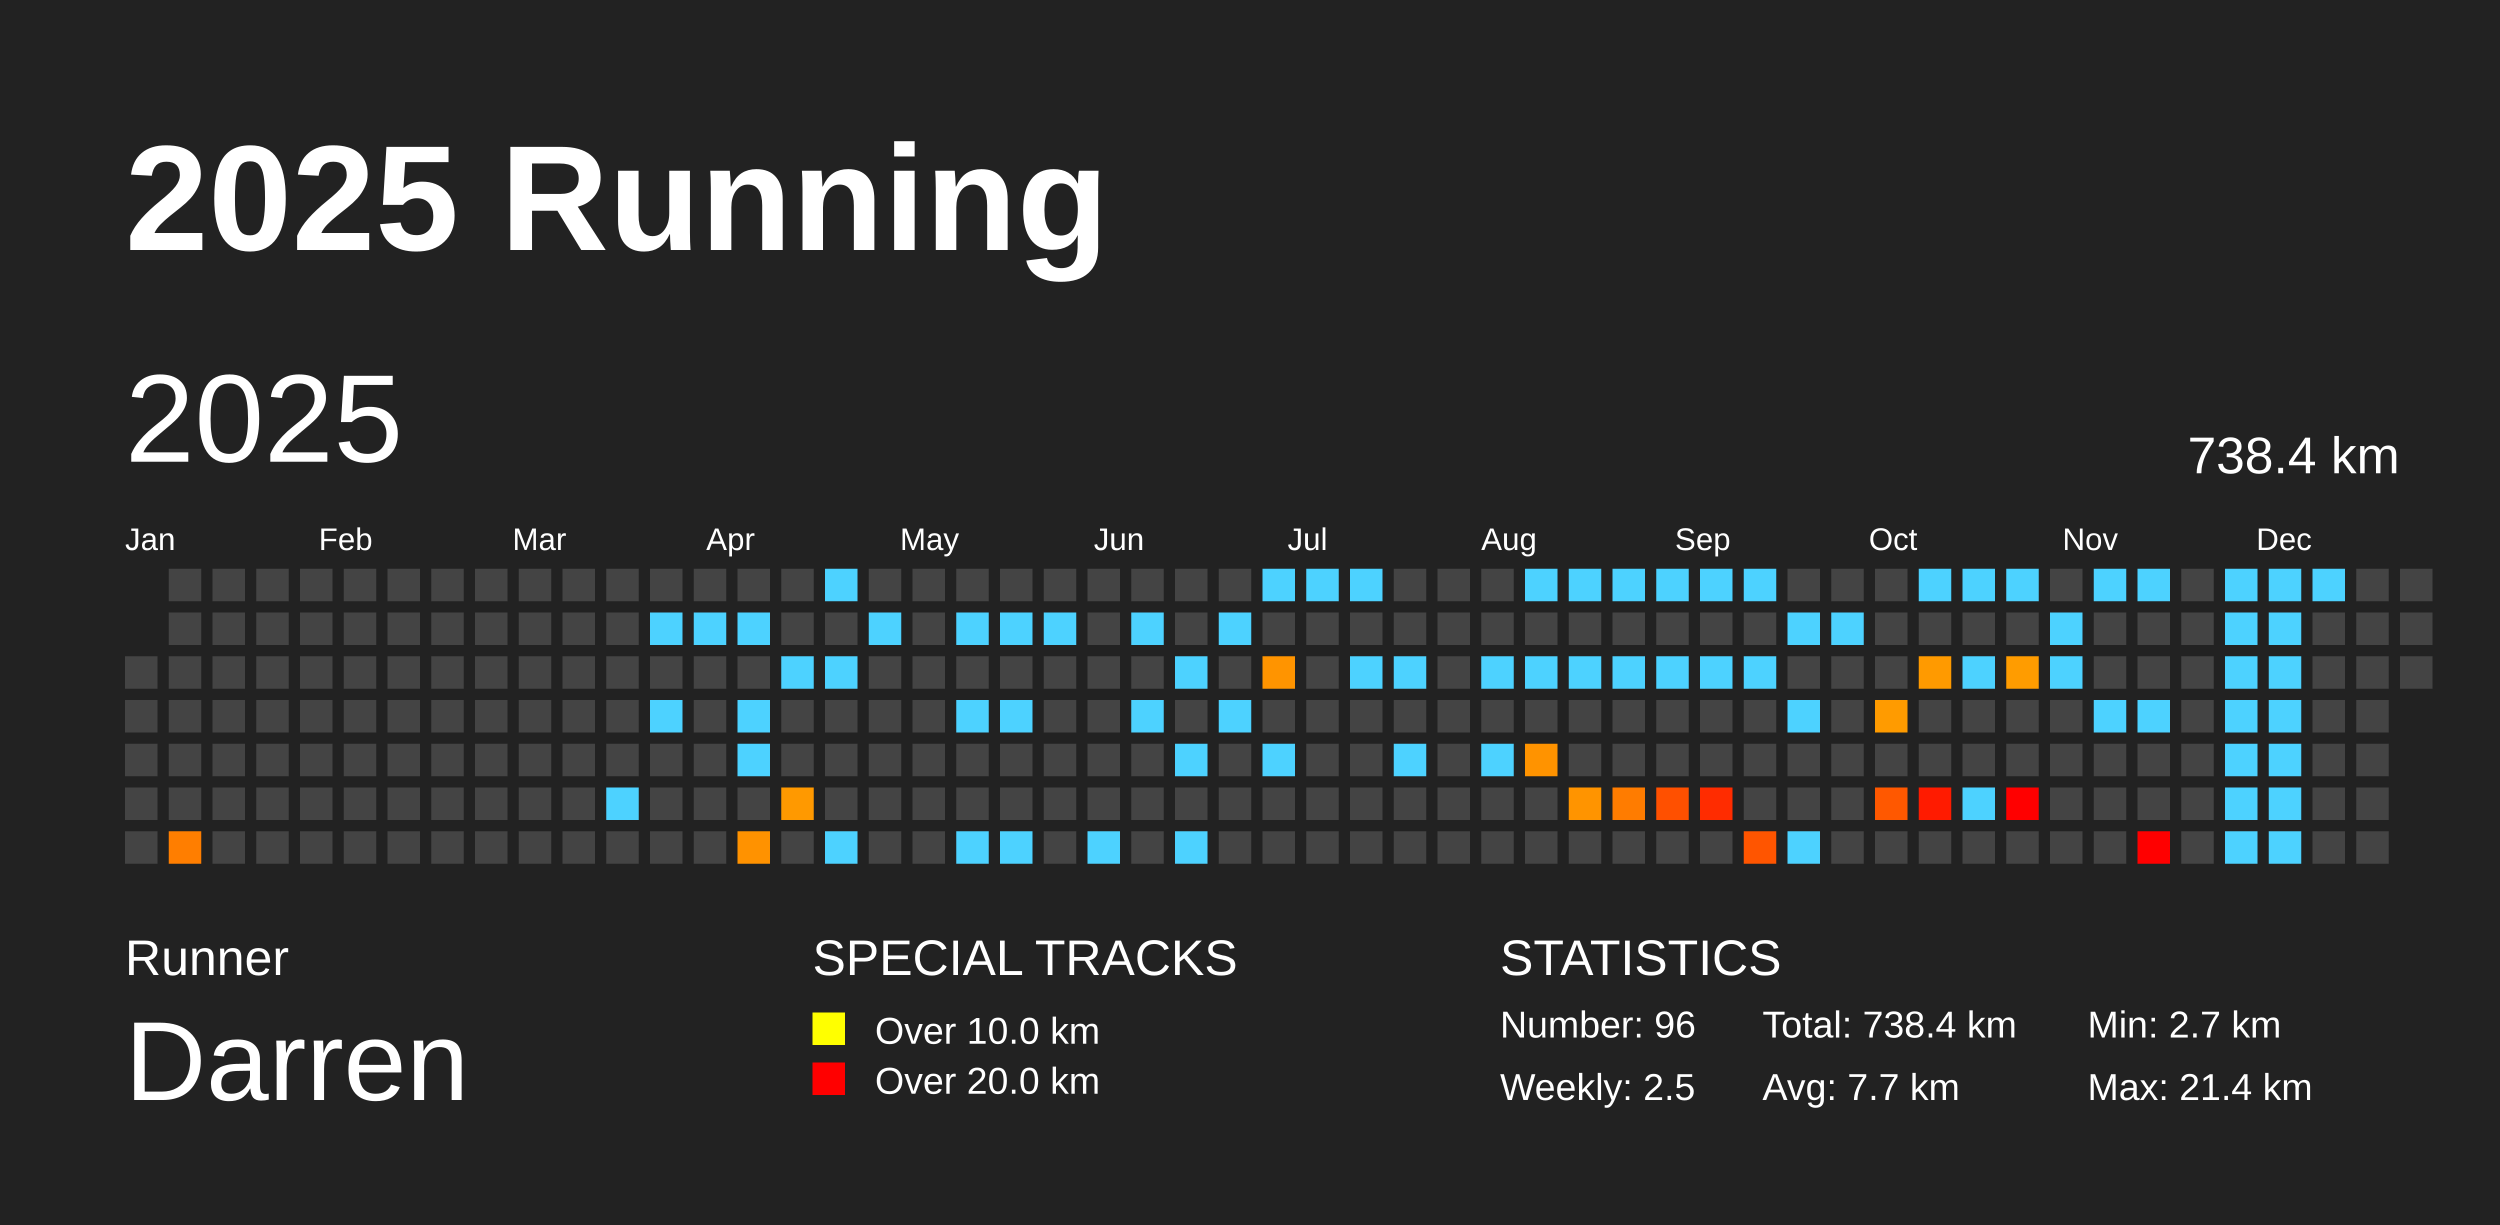
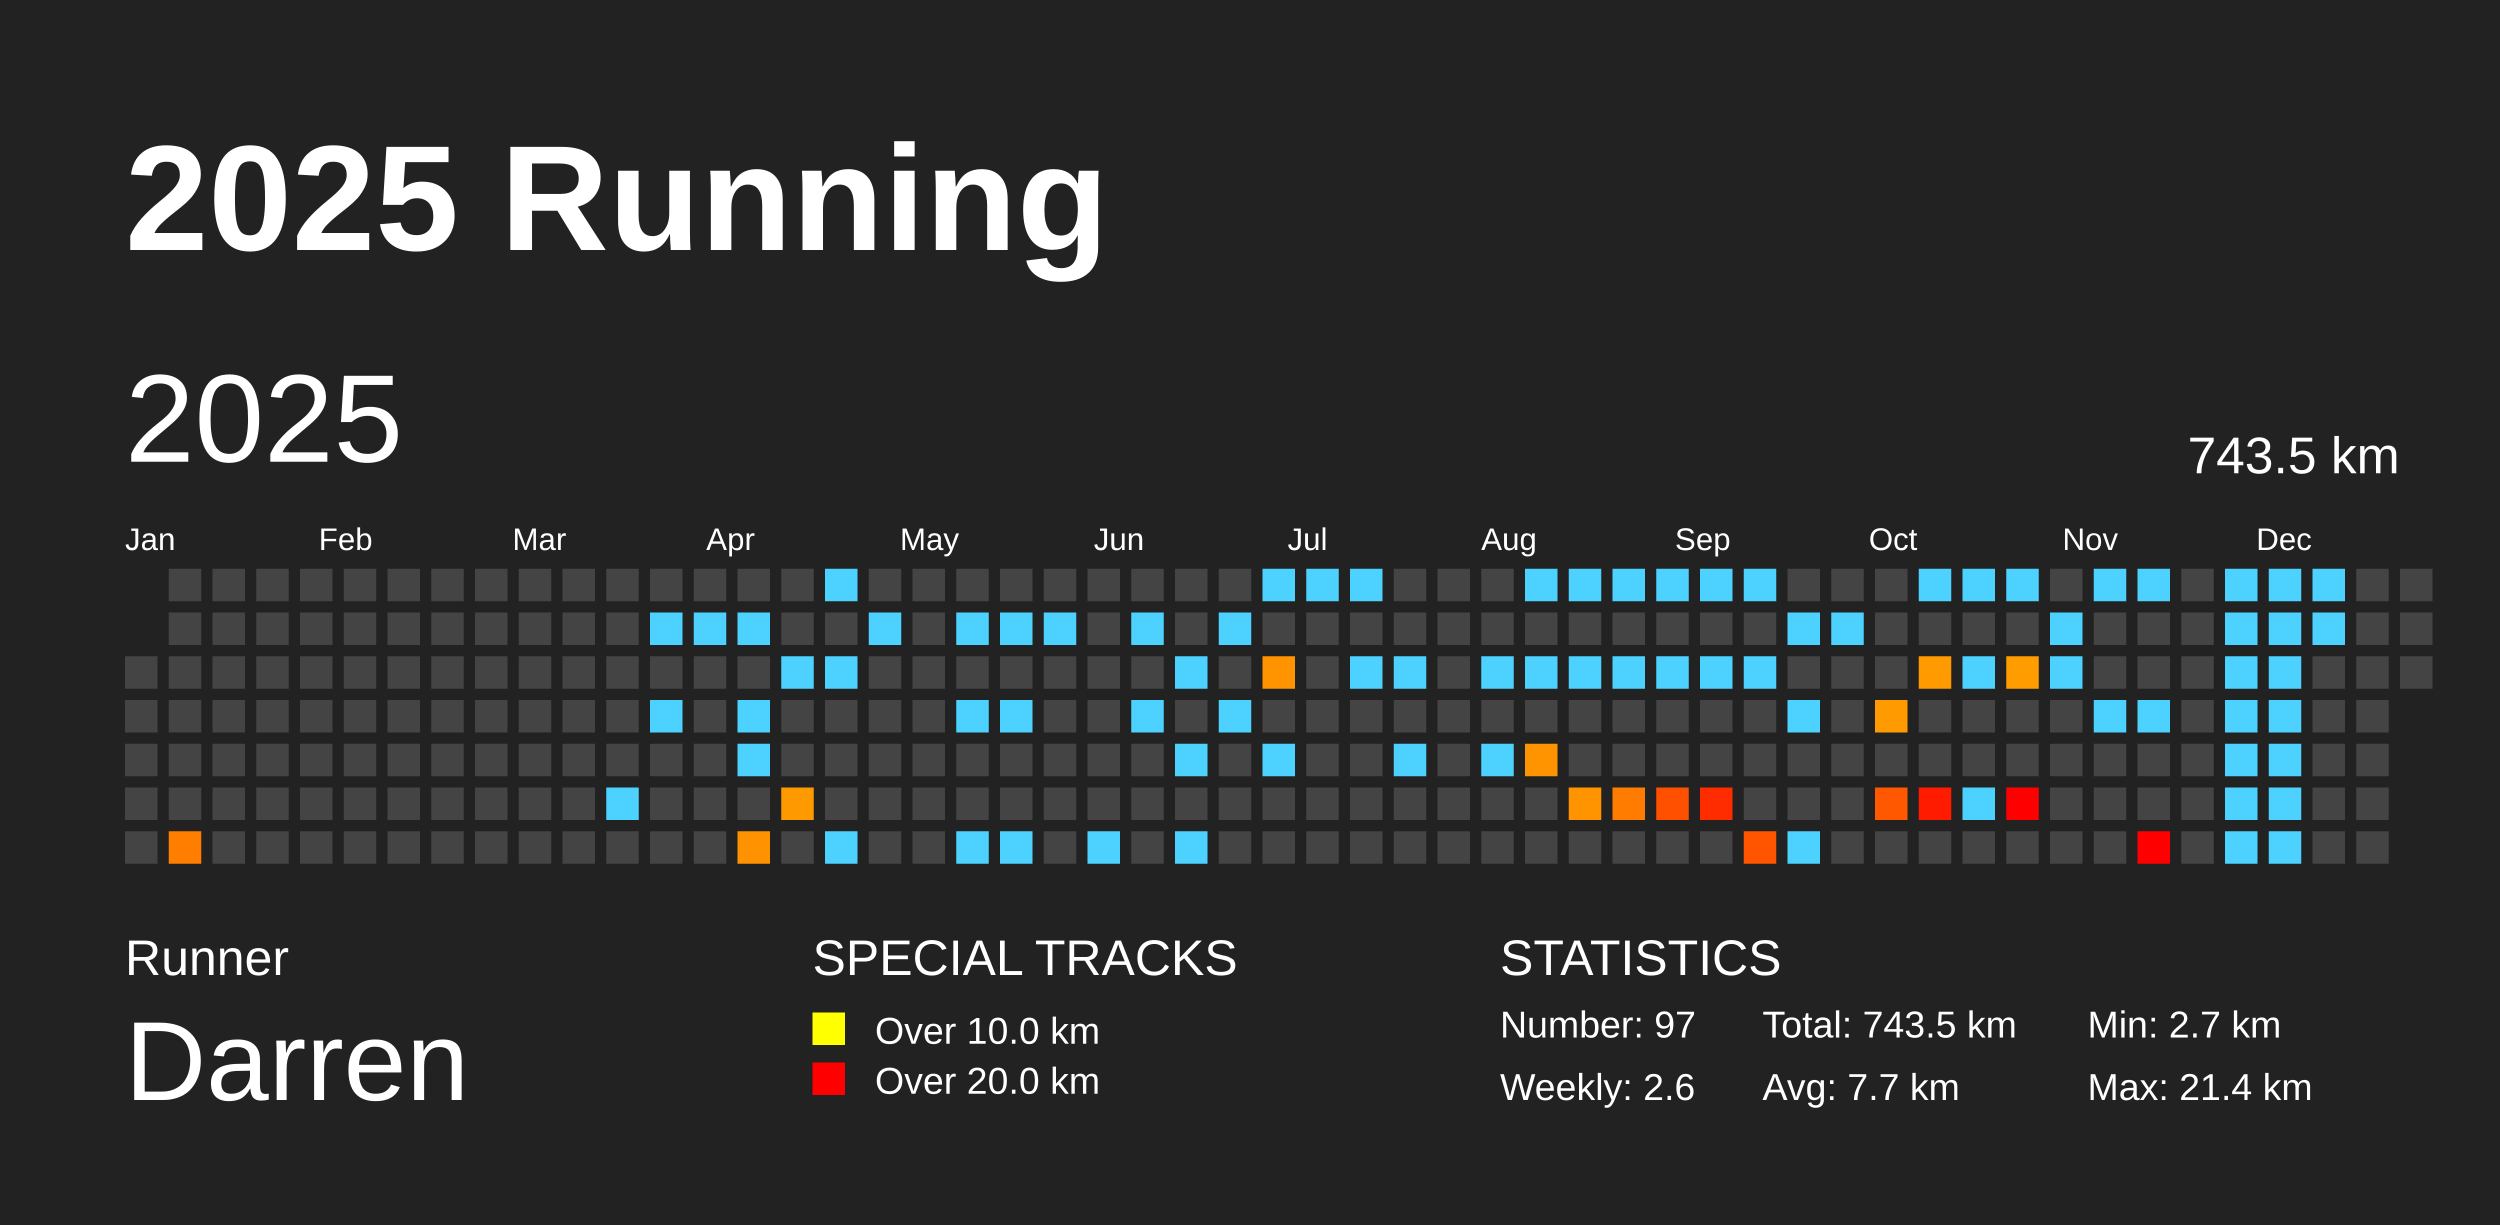
<svg xmlns="http://www.w3.org/2000/svg" baseProfile="full" height="98mm" version="1.1" viewBox="0,0,200,98" width="200mm">
  <defs />
  <rect fill="#222222" height="98" width="200" x="0" y="0" />
  <text fill="#FFFFFF" style="font-size:12px; font-family:Arial; font-weight:bold;" x="10" y="20">2025 Running</text>
  <text fill="#FFFFFF" style="font-size:4px; font-family:Arial" x="10" y="78">Runner</text>
  <text fill="#FFFFFF" style="font-size:9px; font-family:Arial" x="10" y="88">Darren</text>
  <text fill="#FFFFFF" style="font-size:4px; font-family:Arial" x="65" y="78">SPECIAL TRACKS</text>
  <rect fill="yellow" height="2.6" width="2.6" x="65" y="81" />
  <text fill="#FFFFFF" style="font-size:3px; font-family:Arial" x="70" y="83.5">Over 10.0 km</text>
  <rect fill="red" height="2.6" width="2.6" x="65" y="85" />
  <text fill="#FFFFFF" style="font-size:3px; font-family:Arial" x="70" y="87.5">Over 20.0 km</text>
  <text fill="#FFFFFF" style="font-size:4px; font-family:Arial" x="120" y="78">STATISTICS</text>
-   <text fill="#FFFFFF" style="font-size:3px; font-family:Arial" x="120" y="83">Number: 96</text>
-   <text fill="#FFFFFF" style="font-size:3px; font-family:Arial" x="120" y="88">Weekly: 2.5</text>
-   <text fill="#FFFFFF" style="font-size:3px; font-family:Arial" x="141" y="83">Total: 738.4 km</text>
+   <text fill="#FFFFFF" style="font-size:3px; font-family:Arial" x="120" y="83">Number: 97</text>
+   <text fill="#FFFFFF" style="font-size:3px; font-family:Arial" x="120" y="88">Weekly: 2.6</text>
+   <text fill="#FFFFFF" style="font-size:3px; font-family:Arial" x="141" y="83">Total: 743.5 km</text>
  <text fill="#FFFFFF" style="font-size:3px; font-family:Arial" x="141" y="88">Avg: 7.7 km</text>
  <text fill="#FFFFFF" style="font-size:3px; font-family:Arial" x="167" y="83">Min: 2.7 km</text>
  <text fill="#FFFFFF" style="font-size:3px; font-family:Arial" x="167" y="88">Max: 21.4 km</text>
  <text dominant-baseline="hanging" fill="#FFFFFF" style="font-size:10.0px; font-family:Arial;" x="10" y="30">2025</text>
-   <text dominant-baseline="hanging" fill="#FFFFFF" style="font-size:4.125px; font-family:Arial;" x="175" y="35">738.4 km</text>
+   <text dominant-baseline="hanging" fill="#FFFFFF" style="font-size:4.125px; font-family:Arial;" x="175" y="35">743.5 km</text>
  <text fill="#FFFFFF" style="font-size:2.5px; font-family:Arial" x="10.0" y="44">Jan</text>
  <text fill="#FFFFFF" style="font-size:2.5px; font-family:Arial" x="25.5" y="44">Feb</text>
  <text fill="#FFFFFF" style="font-size:2.5px; font-family:Arial" x="41.0" y="44">Mar</text>
  <text fill="#FFFFFF" style="font-size:2.5px; font-family:Arial" x="56.5" y="44">Apr</text>
  <text fill="#FFFFFF" style="font-size:2.5px; font-family:Arial" x="72.0" y="44">May</text>
  <text fill="#FFFFFF" style="font-size:2.5px; font-family:Arial" x="87.5" y="44">Jun</text>
  <text fill="#FFFFFF" style="font-size:2.5px; font-family:Arial" x="103.0" y="44">Jul</text>
  <text fill="#FFFFFF" style="font-size:2.5px; font-family:Arial" x="118.5" y="44">Aug</text>
  <text fill="#FFFFFF" style="font-size:2.5px; font-family:Arial" x="134.0" y="44">Sep</text>
  <text fill="#FFFFFF" style="font-size:2.5px; font-family:Arial" x="149.5" y="44">Oct</text>
  <text fill="#FFFFFF" style="font-size:2.5px; font-family:Arial" x="165.0" y="44">Nov</text>
  <text fill="#FFFFFF" style="font-size:2.5px; font-family:Arial" x="180.5" y="44">Dec</text>
  <rect fill="#444444" height="2.6" width="2.6" x="10.0" y="52.5" />
  <rect fill="#444444" height="2.6" width="2.6" x="10.0" y="56.0" />
  <rect fill="#444444" height="2.6" width="2.6" x="10.0" y="59.5" />
  <rect fill="#444444" height="2.6" width="2.6" x="10.0" y="63.0" />
  <rect fill="#444444" height="2.6" width="2.6" x="10.0" y="66.5" />
  <rect fill="#444444" height="2.6" width="2.6" x="13.5" y="45.5" />
  <rect fill="#444444" height="2.6" width="2.6" x="13.5" y="49.0" />
  <rect fill="#444444" height="2.6" width="2.6" x="13.5" y="52.5" />
  <rect fill="#444444" height="2.6" width="2.6" x="13.5" y="56.0" />
  <rect fill="#444444" height="2.6" width="2.6" x="13.5" y="59.5" />
  <rect fill="#444444" height="2.6" width="2.6" x="13.5" y="63.0" />
  <rect fill="#ff7e00" height="2.6" width="2.6" x="13.5" y="66.5" />
  <rect fill="#444444" height="2.6" width="2.6" x="17.0" y="45.5" />
  <rect fill="#444444" height="2.6" width="2.6" x="17.0" y="49.0" />
  <rect fill="#444444" height="2.6" width="2.6" x="17.0" y="52.5" />
  <rect fill="#444444" height="2.6" width="2.6" x="17.0" y="56.0" />
  <rect fill="#444444" height="2.6" width="2.6" x="17.0" y="59.5" />
  <rect fill="#444444" height="2.6" width="2.6" x="17.0" y="63.0" />
  <rect fill="#444444" height="2.6" width="2.6" x="17.0" y="66.5" />
  <rect fill="#444444" height="2.6" width="2.6" x="20.5" y="45.5" />
  <rect fill="#444444" height="2.6" width="2.6" x="20.5" y="49.0" />
  <rect fill="#444444" height="2.6" width="2.6" x="20.5" y="52.5" />
  <rect fill="#444444" height="2.6" width="2.6" x="20.5" y="56.0" />
  <rect fill="#444444" height="2.6" width="2.6" x="20.5" y="59.5" />
  <rect fill="#444444" height="2.6" width="2.6" x="20.5" y="63.0" />
  <rect fill="#444444" height="2.6" width="2.6" x="20.5" y="66.5" />
  <rect fill="#444444" height="2.6" width="2.6" x="24.0" y="45.5" />
  <rect fill="#444444" height="2.6" width="2.6" x="24.0" y="49.0" />
  <rect fill="#444444" height="2.6" width="2.6" x="24.0" y="52.5" />
  <rect fill="#444444" height="2.6" width="2.6" x="24.0" y="56.0" />
  <rect fill="#444444" height="2.6" width="2.6" x="24.0" y="59.5" />
  <rect fill="#444444" height="2.6" width="2.6" x="24.0" y="63.0" />
  <rect fill="#444444" height="2.6" width="2.6" x="24.0" y="66.5" />
  <rect fill="#444444" height="2.6" width="2.6" x="27.5" y="45.5" />
  <rect fill="#444444" height="2.6" width="2.6" x="27.5" y="49.0" />
  <rect fill="#444444" height="2.6" width="2.6" x="27.5" y="52.5" />
  <rect fill="#444444" height="2.6" width="2.6" x="27.5" y="56.0" />
  <rect fill="#444444" height="2.6" width="2.6" x="27.5" y="59.5" />
  <rect fill="#444444" height="2.6" width="2.6" x="27.5" y="63.0" />
  <rect fill="#444444" height="2.6" width="2.6" x="27.5" y="66.5" />
  <rect fill="#444444" height="2.6" width="2.6" x="31.0" y="45.5" />
  <rect fill="#444444" height="2.6" width="2.6" x="31.0" y="49.0" />
  <rect fill="#444444" height="2.6" width="2.6" x="31.0" y="52.5" />
  <rect fill="#444444" height="2.6" width="2.6" x="31.0" y="56.0" />
  <rect fill="#444444" height="2.6" width="2.6" x="31.0" y="59.5" />
  <rect fill="#444444" height="2.6" width="2.6" x="31.0" y="63.0" />
  <rect fill="#444444" height="2.6" width="2.6" x="31.0" y="66.5" />
  <rect fill="#444444" height="2.6" width="2.6" x="34.5" y="45.5" />
  <rect fill="#444444" height="2.6" width="2.6" x="34.5" y="49.0" />
  <rect fill="#444444" height="2.6" width="2.6" x="34.5" y="52.5" />
  <rect fill="#444444" height="2.6" width="2.6" x="34.5" y="56.0" />
  <rect fill="#444444" height="2.6" width="2.6" x="34.5" y="59.5" />
  <rect fill="#444444" height="2.6" width="2.6" x="34.5" y="63.0" />
  <rect fill="#444444" height="2.6" width="2.6" x="34.5" y="66.5" />
  <rect fill="#444444" height="2.6" width="2.6" x="38.0" y="45.5" />
  <rect fill="#444444" height="2.6" width="2.6" x="38.0" y="49.0" />
  <rect fill="#444444" height="2.6" width="2.6" x="38.0" y="52.5" />
  <rect fill="#444444" height="2.6" width="2.6" x="38.0" y="56.0" />
  <rect fill="#444444" height="2.6" width="2.6" x="38.0" y="59.5" />
  <rect fill="#444444" height="2.6" width="2.6" x="38.0" y="63.0" />
  <rect fill="#444444" height="2.6" width="2.6" x="38.0" y="66.5" />
  <rect fill="#444444" height="2.6" width="2.6" x="41.5" y="45.5" />
  <rect fill="#444444" height="2.6" width="2.6" x="41.5" y="49.0" />
  <rect fill="#444444" height="2.6" width="2.6" x="41.5" y="52.5" />
  <rect fill="#444444" height="2.6" width="2.6" x="41.5" y="56.0" />
  <rect fill="#444444" height="2.6" width="2.6" x="41.5" y="59.5" />
  <rect fill="#444444" height="2.6" width="2.6" x="41.5" y="63.0" />
  <rect fill="#444444" height="2.6" width="2.6" x="41.5" y="66.5" />
  <rect fill="#444444" height="2.6" width="2.6" x="45.0" y="45.5" />
  <rect fill="#444444" height="2.6" width="2.6" x="45.0" y="49.0" />
  <rect fill="#444444" height="2.6" width="2.6" x="45.0" y="52.5" />
  <rect fill="#444444" height="2.6" width="2.6" x="45.0" y="56.0" />
  <rect fill="#444444" height="2.6" width="2.6" x="45.0" y="59.5" />
  <rect fill="#444444" height="2.6" width="2.6" x="45.0" y="63.0" />
  <rect fill="#444444" height="2.6" width="2.6" x="45.0" y="66.5" />
  <rect fill="#444444" height="2.6" width="2.6" x="48.5" y="45.5" />
  <rect fill="#444444" height="2.6" width="2.6" x="48.5" y="49.0" />
  <rect fill="#444444" height="2.6" width="2.6" x="48.5" y="52.5" />
  <rect fill="#444444" height="2.6" width="2.6" x="48.5" y="56.0" />
  <rect fill="#444444" height="2.6" width="2.6" x="48.5" y="59.5" />
  <rect fill="#4dd2ff" height="2.6" width="2.6" x="48.5" y="63.0" />
  <rect fill="#444444" height="2.6" width="2.6" x="48.5" y="66.5" />
  <rect fill="#444444" height="2.6" width="2.6" x="52.0" y="45.5" />
  <rect fill="#4dd2ff" height="2.6" width="2.6" x="52.0" y="49.0" />
  <rect fill="#444444" height="2.6" width="2.6" x="52.0" y="52.5" />
  <rect fill="#4dd2ff" height="2.6" width="2.6" x="52.0" y="56.0" />
  <rect fill="#444444" height="2.6" width="2.6" x="52.0" y="59.5" />
  <rect fill="#444444" height="2.6" width="2.6" x="52.0" y="63.0" />
  <rect fill="#444444" height="2.6" width="2.6" x="52.0" y="66.5" />
  <rect fill="#444444" height="2.6" width="2.6" x="55.5" y="45.5" />
  <rect fill="#4dd2ff" height="2.6" width="2.6" x="55.5" y="49.0" />
  <rect fill="#444444" height="2.6" width="2.6" x="55.5" y="52.5" />
  <rect fill="#444444" height="2.6" width="2.6" x="55.5" y="56.0" />
  <rect fill="#444444" height="2.6" width="2.6" x="55.5" y="59.5" />
  <rect fill="#444444" height="2.6" width="2.6" x="55.5" y="63.0" />
  <rect fill="#444444" height="2.6" width="2.6" x="55.5" y="66.5" />
  <rect fill="#444444" height="2.6" width="2.6" x="59.0" y="45.5" />
  <rect fill="#4dd2ff" height="2.6" width="2.6" x="59.0" y="49.0" />
  <rect fill="#444444" height="2.6" width="2.6" x="59.0" y="52.5" />
  <rect fill="#4dd2ff" height="2.6" width="2.6" x="59.0" y="56.0" />
  <rect fill="#4dd2ff" height="2.6" width="2.6" x="59.0" y="59.5" />
  <rect fill="#444444" height="2.6" width="2.6" x="59.0" y="63.0" />
  <rect fill="#ff9200" height="2.6" width="2.6" x="59.0" y="66.5" />
  <rect fill="#444444" height="2.6" width="2.6" x="62.5" y="45.5" />
  <rect fill="#444444" height="2.6" width="2.6" x="62.5" y="49.0" />
  <rect fill="#4dd2ff" height="2.6" width="2.6" x="62.5" y="52.5" />
  <rect fill="#444444" height="2.6" width="2.6" x="62.5" y="56.0" />
  <rect fill="#444444" height="2.6" width="2.6" x="62.5" y="59.5" />
  <rect fill="#ff9900" height="2.6" width="2.6" x="62.5" y="63.0" />
  <rect fill="#444444" height="2.6" width="2.6" x="62.5" y="66.5" />
  <rect fill="#4dd2ff" height="2.6" width="2.6" x="66.0" y="45.5" />
  <rect fill="#444444" height="2.6" width="2.6" x="66.0" y="49.0" />
  <rect fill="#4dd2ff" height="2.6" width="2.6" x="66.0" y="52.5" />
  <rect fill="#444444" height="2.6" width="2.6" x="66.0" y="56.0" />
  <rect fill="#444444" height="2.6" width="2.6" x="66.0" y="59.5" />
  <rect fill="#444444" height="2.6" width="2.6" x="66.0" y="63.0" />
  <rect fill="#4dd2ff" height="2.6" width="2.6" x="66.0" y="66.5" />
  <rect fill="#444444" height="2.6" width="2.6" x="69.5" y="45.5" />
  <rect fill="#4dd2ff" height="2.6" width="2.6" x="69.5" y="49.0" />
  <rect fill="#444444" height="2.6" width="2.6" x="69.5" y="52.5" />
  <rect fill="#444444" height="2.6" width="2.6" x="69.5" y="56.0" />
  <rect fill="#444444" height="2.6" width="2.6" x="69.5" y="59.5" />
  <rect fill="#444444" height="2.6" width="2.6" x="69.5" y="63.0" />
  <rect fill="#444444" height="2.6" width="2.6" x="69.5" y="66.5" />
  <rect fill="#444444" height="2.6" width="2.6" x="73.0" y="45.5" />
  <rect fill="#444444" height="2.6" width="2.6" x="73.0" y="49.0" />
  <rect fill="#444444" height="2.6" width="2.6" x="73.0" y="52.5" />
  <rect fill="#444444" height="2.6" width="2.6" x="73.0" y="56.0" />
  <rect fill="#444444" height="2.6" width="2.6" x="73.0" y="59.5" />
  <rect fill="#444444" height="2.6" width="2.6" x="73.0" y="63.0" />
  <rect fill="#444444" height="2.6" width="2.6" x="73.0" y="66.5" />
  <rect fill="#444444" height="2.6" width="2.6" x="76.5" y="45.5" />
  <rect fill="#4dd2ff" height="2.6" width="2.6" x="76.5" y="49.0" />
  <rect fill="#444444" height="2.6" width="2.6" x="76.5" y="52.5" />
  <rect fill="#4dd2ff" height="2.6" width="2.6" x="76.5" y="56.0" />
  <rect fill="#444444" height="2.6" width="2.6" x="76.5" y="59.5" />
  <rect fill="#444444" height="2.6" width="2.6" x="76.5" y="63.0" />
  <rect fill="#4dd2ff" height="2.6" width="2.6" x="76.5" y="66.5" />
  <rect fill="#444444" height="2.6" width="2.6" x="80.0" y="45.5" />
  <rect fill="#4dd2ff" height="2.6" width="2.6" x="80.0" y="49.0" />
  <rect fill="#444444" height="2.6" width="2.6" x="80.0" y="52.5" />
  <rect fill="#4dd2ff" height="2.6" width="2.6" x="80.0" y="56.0" />
  <rect fill="#444444" height="2.6" width="2.6" x="80.0" y="59.5" />
  <rect fill="#444444" height="2.6" width="2.6" x="80.0" y="63.0" />
  <rect fill="#4dd2ff" height="2.6" width="2.6" x="80.0" y="66.5" />
  <rect fill="#444444" height="2.6" width="2.6" x="83.5" y="45.5" />
  <rect fill="#4dd2ff" height="2.6" width="2.6" x="83.5" y="49.0" />
  <rect fill="#444444" height="2.6" width="2.6" x="83.5" y="52.5" />
  <rect fill="#444444" height="2.6" width="2.6" x="83.5" y="56.0" />
  <rect fill="#444444" height="2.6" width="2.6" x="83.5" y="59.5" />
  <rect fill="#444444" height="2.6" width="2.6" x="83.5" y="63.0" />
  <rect fill="#444444" height="2.6" width="2.6" x="83.5" y="66.5" />
  <rect fill="#444444" height="2.6" width="2.6" x="87.0" y="45.5" />
  <rect fill="#444444" height="2.6" width="2.6" x="87.0" y="49.0" />
  <rect fill="#444444" height="2.6" width="2.6" x="87.0" y="52.5" />
  <rect fill="#444444" height="2.6" width="2.6" x="87.0" y="56.0" />
  <rect fill="#444444" height="2.6" width="2.6" x="87.0" y="59.5" />
  <rect fill="#444444" height="2.6" width="2.6" x="87.0" y="63.0" />
  <rect fill="#4dd2ff" height="2.6" width="2.6" x="87.0" y="66.5" />
  <rect fill="#444444" height="2.6" width="2.6" x="90.5" y="45.5" />
  <rect fill="#4dd2ff" height="2.6" width="2.6" x="90.5" y="49.0" />
  <rect fill="#444444" height="2.6" width="2.6" x="90.5" y="52.5" />
  <rect fill="#4dd2ff" height="2.6" width="2.6" x="90.5" y="56.0" />
  <rect fill="#444444" height="2.6" width="2.6" x="90.5" y="59.5" />
  <rect fill="#444444" height="2.6" width="2.6" x="90.5" y="63.0" />
  <rect fill="#444444" height="2.6" width="2.6" x="90.5" y="66.5" />
  <rect fill="#444444" height="2.6" width="2.6" x="94.0" y="45.5" />
  <rect fill="#444444" height="2.6" width="2.6" x="94.0" y="49.0" />
  <rect fill="#4dd2ff" height="2.6" width="2.6" x="94.0" y="52.5" />
  <rect fill="#444444" height="2.6" width="2.6" x="94.0" y="56.0" />
  <rect fill="#4dd2ff" height="2.6" width="2.6" x="94.0" y="59.5" />
  <rect fill="#444444" height="2.6" width="2.6" x="94.0" y="63.0" />
  <rect fill="#4dd2ff" height="2.6" width="2.6" x="94.0" y="66.5" />
  <rect fill="#444444" height="2.6" width="2.6" x="97.5" y="45.5" />
  <rect fill="#4dd2ff" height="2.6" width="2.6" x="97.5" y="49.0" />
  <rect fill="#444444" height="2.6" width="2.6" x="97.5" y="52.5" />
  <rect fill="#4dd2ff" height="2.6" width="2.6" x="97.5" y="56.0" />
  <rect fill="#444444" height="2.6" width="2.6" x="97.5" y="59.5" />
  <rect fill="#444444" height="2.6" width="2.6" x="97.5" y="63.0" />
  <rect fill="#444444" height="2.6" width="2.6" x="97.5" y="66.5" />
  <rect fill="#4dd2ff" height="2.6" width="2.6" x="101.0" y="45.5" />
  <rect fill="#444444" height="2.6" width="2.6" x="101.0" y="49.0" />
  <rect fill="#ff9400" height="2.6" width="2.6" x="101.0" y="52.5" />
  <rect fill="#444444" height="2.6" width="2.6" x="101.0" y="56.0" />
  <rect fill="#4dd2ff" height="2.6" width="2.6" x="101.0" y="59.5" />
  <rect fill="#444444" height="2.6" width="2.6" x="101.0" y="63.0" />
  <rect fill="#444444" height="2.6" width="2.6" x="101.0" y="66.5" />
  <rect fill="#4dd2ff" height="2.6" width="2.6" x="104.5" y="45.5" />
  <rect fill="#444444" height="2.6" width="2.6" x="104.5" y="49.0" />
  <rect fill="#444444" height="2.6" width="2.6" x="104.5" y="52.5" />
  <rect fill="#444444" height="2.6" width="2.6" x="104.5" y="56.0" />
  <rect fill="#444444" height="2.6" width="2.6" x="104.5" y="59.5" />
  <rect fill="#444444" height="2.6" width="2.6" x="104.5" y="63.0" />
  <rect fill="#444444" height="2.6" width="2.6" x="104.5" y="66.5" />
  <rect fill="#4dd2ff" height="2.6" width="2.6" x="108.0" y="45.5" />
  <rect fill="#444444" height="2.6" width="2.6" x="108.0" y="49.0" />
  <rect fill="#4dd2ff" height="2.6" width="2.6" x="108.0" y="52.5" />
  <rect fill="#444444" height="2.6" width="2.6" x="108.0" y="56.0" />
  <rect fill="#444444" height="2.6" width="2.6" x="108.0" y="59.5" />
  <rect fill="#444444" height="2.6" width="2.6" x="108.0" y="63.0" />
  <rect fill="#444444" height="2.6" width="2.6" x="108.0" y="66.5" />
  <rect fill="#444444" height="2.6" width="2.6" x="111.5" y="45.5" />
  <rect fill="#444444" height="2.6" width="2.6" x="111.5" y="49.0" />
  <rect fill="#4dd2ff" height="2.6" width="2.6" x="111.5" y="52.5" />
  <rect fill="#444444" height="2.6" width="2.6" x="111.5" y="56.0" />
  <rect fill="#4dd2ff" height="2.6" width="2.6" x="111.5" y="59.5" />
  <rect fill="#444444" height="2.6" width="2.6" x="111.5" y="63.0" />
  <rect fill="#444444" height="2.6" width="2.6" x="111.5" y="66.5" />
  <rect fill="#444444" height="2.6" width="2.6" x="115.0" y="45.5" />
  <rect fill="#444444" height="2.6" width="2.6" x="115.0" y="49.0" />
  <rect fill="#444444" height="2.6" width="2.6" x="115.0" y="52.5" />
  <rect fill="#444444" height="2.6" width="2.6" x="115.0" y="56.0" />
  <rect fill="#444444" height="2.6" width="2.6" x="115.0" y="59.5" />
  <rect fill="#444444" height="2.6" width="2.6" x="115.0" y="63.0" />
  <rect fill="#444444" height="2.6" width="2.6" x="115.0" y="66.5" />
  <rect fill="#444444" height="2.6" width="2.6" x="118.5" y="45.5" />
  <rect fill="#444444" height="2.6" width="2.6" x="118.5" y="49.0" />
  <rect fill="#4dd2ff" height="2.6" width="2.6" x="118.5" y="52.5" />
  <rect fill="#444444" height="2.6" width="2.6" x="118.5" y="56.0" />
  <rect fill="#4dd2ff" height="2.6" width="2.6" x="118.5" y="59.5" />
  <rect fill="#444444" height="2.6" width="2.6" x="118.5" y="63.0" />
  <rect fill="#444444" height="2.6" width="2.6" x="118.5" y="66.5" />
  <rect fill="#4dd2ff" height="2.6" width="2.6" x="122.0" y="45.5" />
  <rect fill="#444444" height="2.6" width="2.6" x="122.0" y="49.0" />
  <rect fill="#4dd2ff" height="2.6" width="2.6" x="122.0" y="52.5" />
  <rect fill="#444444" height="2.6" width="2.6" x="122.0" y="56.0" />
  <rect fill="#ff9300" height="2.6" width="2.6" x="122.0" y="59.5" />
  <rect fill="#444444" height="2.6" width="2.6" x="122.0" y="63.0" />
  <rect fill="#444444" height="2.6" width="2.6" x="122.0" y="66.5" />
  <rect fill="#4dd2ff" height="2.6" width="2.6" x="125.5" y="45.5" />
  <rect fill="#444444" height="2.6" width="2.6" x="125.5" y="49.0" />
  <rect fill="#4dd2ff" height="2.6" width="2.6" x="125.5" y="52.5" />
  <rect fill="#444444" height="2.6" width="2.6" x="125.5" y="56.0" />
  <rect fill="#444444" height="2.6" width="2.6" x="125.5" y="59.5" />
  <rect fill="#ff9400" height="2.6" width="2.6" x="125.5" y="63.0" />
  <rect fill="#444444" height="2.6" width="2.6" x="125.5" y="66.5" />
  <rect fill="#4dd2ff" height="2.6" width="2.6" x="129.0" y="45.5" />
  <rect fill="#444444" height="2.6" width="2.6" x="129.0" y="49.0" />
  <rect fill="#4dd2ff" height="2.6" width="2.6" x="129.0" y="52.5" />
  <rect fill="#444444" height="2.6" width="2.6" x="129.0" y="56.0" />
  <rect fill="#444444" height="2.6" width="2.6" x="129.0" y="59.5" />
  <rect fill="#ff7c00" height="2.6" width="2.6" x="129.0" y="63.0" />
  <rect fill="#444444" height="2.6" width="2.6" x="129.0" y="66.5" />
  <rect fill="#4dd2ff" height="2.6" width="2.6" x="132.5" y="45.5" />
  <rect fill="#444444" height="2.6" width="2.6" x="132.5" y="49.0" />
  <rect fill="#4dd2ff" height="2.6" width="2.6" x="132.5" y="52.5" />
  <rect fill="#444444" height="2.6" width="2.6" x="132.5" y="56.0" />
  <rect fill="#444444" height="2.6" width="2.6" x="132.5" y="59.5" />
  <rect fill="#ff5000" height="2.6" width="2.6" x="132.5" y="63.0" />
  <rect fill="#444444" height="2.6" width="2.6" x="132.5" y="66.5" />
  <rect fill="#4dd2ff" height="2.6" width="2.6" x="136.0" y="45.5" />
  <rect fill="#444444" height="2.6" width="2.6" x="136.0" y="49.0" />
  <rect fill="#4dd2ff" height="2.6" width="2.6" x="136.0" y="52.5" />
  <rect fill="#444444" height="2.6" width="2.6" x="136.0" y="56.0" />
  <rect fill="#444444" height="2.6" width="2.6" x="136.0" y="59.5" />
  <rect fill="#ff2c00" height="2.6" width="2.6" x="136.0" y="63.0" />
  <rect fill="#444444" height="2.6" width="2.6" x="136.0" y="66.5" />
  <rect fill="#4dd2ff" height="2.6" width="2.6" x="139.5" y="45.5" />
  <rect fill="#444444" height="2.6" width="2.6" x="139.5" y="49.0" />
  <rect fill="#4dd2ff" height="2.6" width="2.6" x="139.5" y="52.5" />
  <rect fill="#444444" height="2.6" width="2.6" x="139.5" y="56.0" />
  <rect fill="#444444" height="2.6" width="2.6" x="139.5" y="59.5" />
  <rect fill="#444444" height="2.6" width="2.6" x="139.5" y="63.0" />
  <rect fill="#ff5500" height="2.6" width="2.6" x="139.5" y="66.5" />
  <rect fill="#444444" height="2.6" width="2.6" x="143.0" y="45.5" />
  <rect fill="#4dd2ff" height="2.6" width="2.6" x="143.0" y="49.0" />
  <rect fill="#444444" height="2.6" width="2.6" x="143.0" y="52.5" />
  <rect fill="#4dd2ff" height="2.6" width="2.6" x="143.0" y="56.0" />
  <rect fill="#444444" height="2.6" width="2.6" x="143.0" y="59.5" />
  <rect fill="#444444" height="2.6" width="2.6" x="143.0" y="63.0" />
  <rect fill="#4dd2ff" height="2.6" width="2.6" x="143.0" y="66.5" />
  <rect fill="#444444" height="2.6" width="2.6" x="146.5" y="45.5" />
  <rect fill="#4dd2ff" height="2.6" width="2.6" x="146.5" y="49.0" />
  <rect fill="#444444" height="2.6" width="2.6" x="146.5" y="52.5" />
  <rect fill="#444444" height="2.6" width="2.6" x="146.5" y="56.0" />
  <rect fill="#444444" height="2.6" width="2.6" x="146.5" y="59.5" />
  <rect fill="#444444" height="2.6" width="2.6" x="146.5" y="63.0" />
  <rect fill="#444444" height="2.6" width="2.6" x="146.5" y="66.5" />
  <rect fill="#444444" height="2.6" width="2.6" x="150.0" y="45.5" />
  <rect fill="#444444" height="2.6" width="2.6" x="150.0" y="49.0" />
  <rect fill="#444444" height="2.6" width="2.6" x="150.0" y="52.5" />
  <rect fill="#ff9b00" height="2.6" width="2.6" x="150.0" y="56.0" />
  <rect fill="#444444" height="2.6" width="2.6" x="150.0" y="59.5" />
  <rect fill="#ff5800" height="2.6" width="2.6" x="150.0" y="63.0" />
  <rect fill="#444444" height="2.6" width="2.6" x="150.0" y="66.5" />
  <rect fill="#4dd2ff" height="2.6" width="2.6" x="153.5" y="45.5" />
  <rect fill="#444444" height="2.6" width="2.6" x="153.5" y="49.0" />
  <rect fill="#ff9a00" height="2.6" width="2.6" x="153.5" y="52.5" />
  <rect fill="#444444" height="2.6" width="2.6" x="153.5" y="56.0" />
  <rect fill="#444444" height="2.6" width="2.6" x="153.5" y="59.5" />
  <rect fill="#ff1b00" height="2.6" width="2.6" x="153.5" y="63.0" />
  <rect fill="#444444" height="2.6" width="2.6" x="153.5" y="66.5" />
  <rect fill="#4dd2ff" height="2.6" width="2.6" x="157.0" y="45.5" />
  <rect fill="#444444" height="2.6" width="2.6" x="157.0" y="49.0" />
  <rect fill="#4dd2ff" height="2.6" width="2.6" x="157.0" y="52.5" />
  <rect fill="#444444" height="2.6" width="2.6" x="157.0" y="56.0" />
  <rect fill="#444444" height="2.6" width="2.6" x="157.0" y="59.5" />
  <rect fill="#4dd2ff" height="2.6" width="2.6" x="157.0" y="63.0" />
  <rect fill="#444444" height="2.6" width="2.6" x="157.0" y="66.5" />
  <rect fill="#4dd2ff" height="2.6" width="2.6" x="160.5" y="45.5" />
  <rect fill="#444444" height="2.6" width="2.6" x="160.5" y="49.0" />
  <rect fill="#ff9c00" height="2.6" width="2.6" x="160.5" y="52.5" />
  <rect fill="#444444" height="2.6" width="2.6" x="160.5" y="56.0" />
  <rect fill="#444444" height="2.6" width="2.6" x="160.5" y="59.5" />
  <rect fill="red" height="2.6" width="2.6" x="160.5" y="63.0" />
  <rect fill="#444444" height="2.6" width="2.6" x="160.5" y="66.5" />
  <rect fill="#444444" height="2.6" width="2.6" x="164.0" y="45.5" />
  <rect fill="#4dd2ff" height="2.6" width="2.6" x="164.0" y="49.0" />
  <rect fill="#4dd2ff" height="2.6" width="2.6" x="164.0" y="52.5" />
  <rect fill="#444444" height="2.6" width="2.6" x="164.0" y="56.0" />
  <rect fill="#444444" height="2.6" width="2.6" x="164.0" y="59.5" />
  <rect fill="#444444" height="2.6" width="2.6" x="164.0" y="63.0" />
  <rect fill="#444444" height="2.6" width="2.6" x="164.0" y="66.5" />
  <rect fill="#4dd2ff" height="2.6" width="2.6" x="167.5" y="45.5" />
  <rect fill="#444444" height="2.6" width="2.6" x="167.5" y="49.0" />
  <rect fill="#444444" height="2.6" width="2.6" x="167.5" y="52.5" />
  <rect fill="#4dd2ff" height="2.6" width="2.6" x="167.5" y="56.0" />
  <rect fill="#444444" height="2.6" width="2.6" x="167.5" y="59.5" />
  <rect fill="#444444" height="2.6" width="2.6" x="167.5" y="63.0" />
  <rect fill="#444444" height="2.6" width="2.6" x="167.5" y="66.5" />
  <rect fill="#4dd2ff" height="2.6" width="2.6" x="171.0" y="45.5" />
  <rect fill="#444444" height="2.6" width="2.6" x="171.0" y="49.0" />
  <rect fill="#444444" height="2.6" width="2.6" x="171.0" y="52.5" />
  <rect fill="#4dd2ff" height="2.6" width="2.6" x="171.0" y="56.0" />
  <rect fill="#444444" height="2.6" width="2.6" x="171.0" y="59.5" />
  <rect fill="#444444" height="2.6" width="2.6" x="171.0" y="63.0" />
  <rect fill="red" height="2.6" width="2.6" x="171.0" y="66.5" />
  <rect fill="#444444" height="2.6" width="2.6" x="174.5" y="45.5" />
  <rect fill="#444444" height="2.6" width="2.6" x="174.5" y="49.0" />
  <rect fill="#444444" height="2.6" width="2.6" x="174.5" y="52.5" />
  <rect fill="#444444" height="2.6" width="2.6" x="174.5" y="56.0" />
  <rect fill="#444444" height="2.6" width="2.6" x="174.5" y="59.5" />
  <rect fill="#444444" height="2.6" width="2.6" x="174.5" y="63.0" />
  <rect fill="#444444" height="2.6" width="2.6" x="174.5" y="66.5" />
  <rect fill="#4dd2ff" height="2.6" width="2.6" x="178.0" y="45.5" />
  <rect fill="#4dd2ff" height="2.6" width="2.6" x="178.0" y="49.0" />
  <rect fill="#4dd2ff" height="2.6" width="2.6" x="178.0" y="52.5" />
  <rect fill="#4dd2ff" height="2.6" width="2.6" x="178.0" y="56.0" />
  <rect fill="#4dd2ff" height="2.6" width="2.6" x="178.0" y="59.5" />
  <rect fill="#4dd2ff" height="2.6" width="2.6" x="178.0" y="63.0" />
  <rect fill="#4dd2ff" height="2.6" width="2.6" x="178.0" y="66.5" />
  <rect fill="#4dd2ff" height="2.6" width="2.6" x="181.5" y="45.5" />
  <rect fill="#4dd2ff" height="2.6" width="2.6" x="181.5" y="49.0" />
  <rect fill="#4dd2ff" height="2.6" width="2.6" x="181.5" y="52.5" />
  <rect fill="#4dd2ff" height="2.6" width="2.6" x="181.5" y="56.0" />
  <rect fill="#4dd2ff" height="2.6" width="2.6" x="181.5" y="59.5" />
  <rect fill="#4dd2ff" height="2.6" width="2.6" x="181.5" y="63.0" />
  <rect fill="#4dd2ff" height="2.6" width="2.6" x="181.5" y="66.5" />
  <rect fill="#4dd2ff" height="2.6" width="2.6" x="185.0" y="45.5" />
-   <rect fill="#444444" height="2.6" width="2.6" x="185.0" y="49.0" />
+   <rect fill="#4dd2ff" height="2.6" width="2.6" x="185.0" y="49.0" />
  <rect fill="#444444" height="2.6" width="2.6" x="185.0" y="52.5" />
  <rect fill="#444444" height="2.6" width="2.6" x="185.0" y="56.0" />
  <rect fill="#444444" height="2.6" width="2.6" x="185.0" y="59.5" />
  <rect fill="#444444" height="2.6" width="2.6" x="185.0" y="63.0" />
  <rect fill="#444444" height="2.6" width="2.6" x="185.0" y="66.5" />
  <rect fill="#444444" height="2.6" width="2.6" x="188.5" y="45.5" />
  <rect fill="#444444" height="2.6" width="2.6" x="188.5" y="49.0" />
  <rect fill="#444444" height="2.6" width="2.6" x="188.5" y="52.5" />
  <rect fill="#444444" height="2.6" width="2.6" x="188.5" y="56.0" />
  <rect fill="#444444" height="2.6" width="2.6" x="188.5" y="59.5" />
  <rect fill="#444444" height="2.6" width="2.6" x="188.5" y="63.0" />
  <rect fill="#444444" height="2.6" width="2.6" x="188.5" y="66.5" />
  <rect fill="#444444" height="2.6" width="2.6" x="192.0" y="45.5" />
  <rect fill="#444444" height="2.6" width="2.6" x="192.0" y="49.0" />
  <rect fill="#444444" height="2.6" width="2.6" x="192.0" y="52.5" />
</svg>
